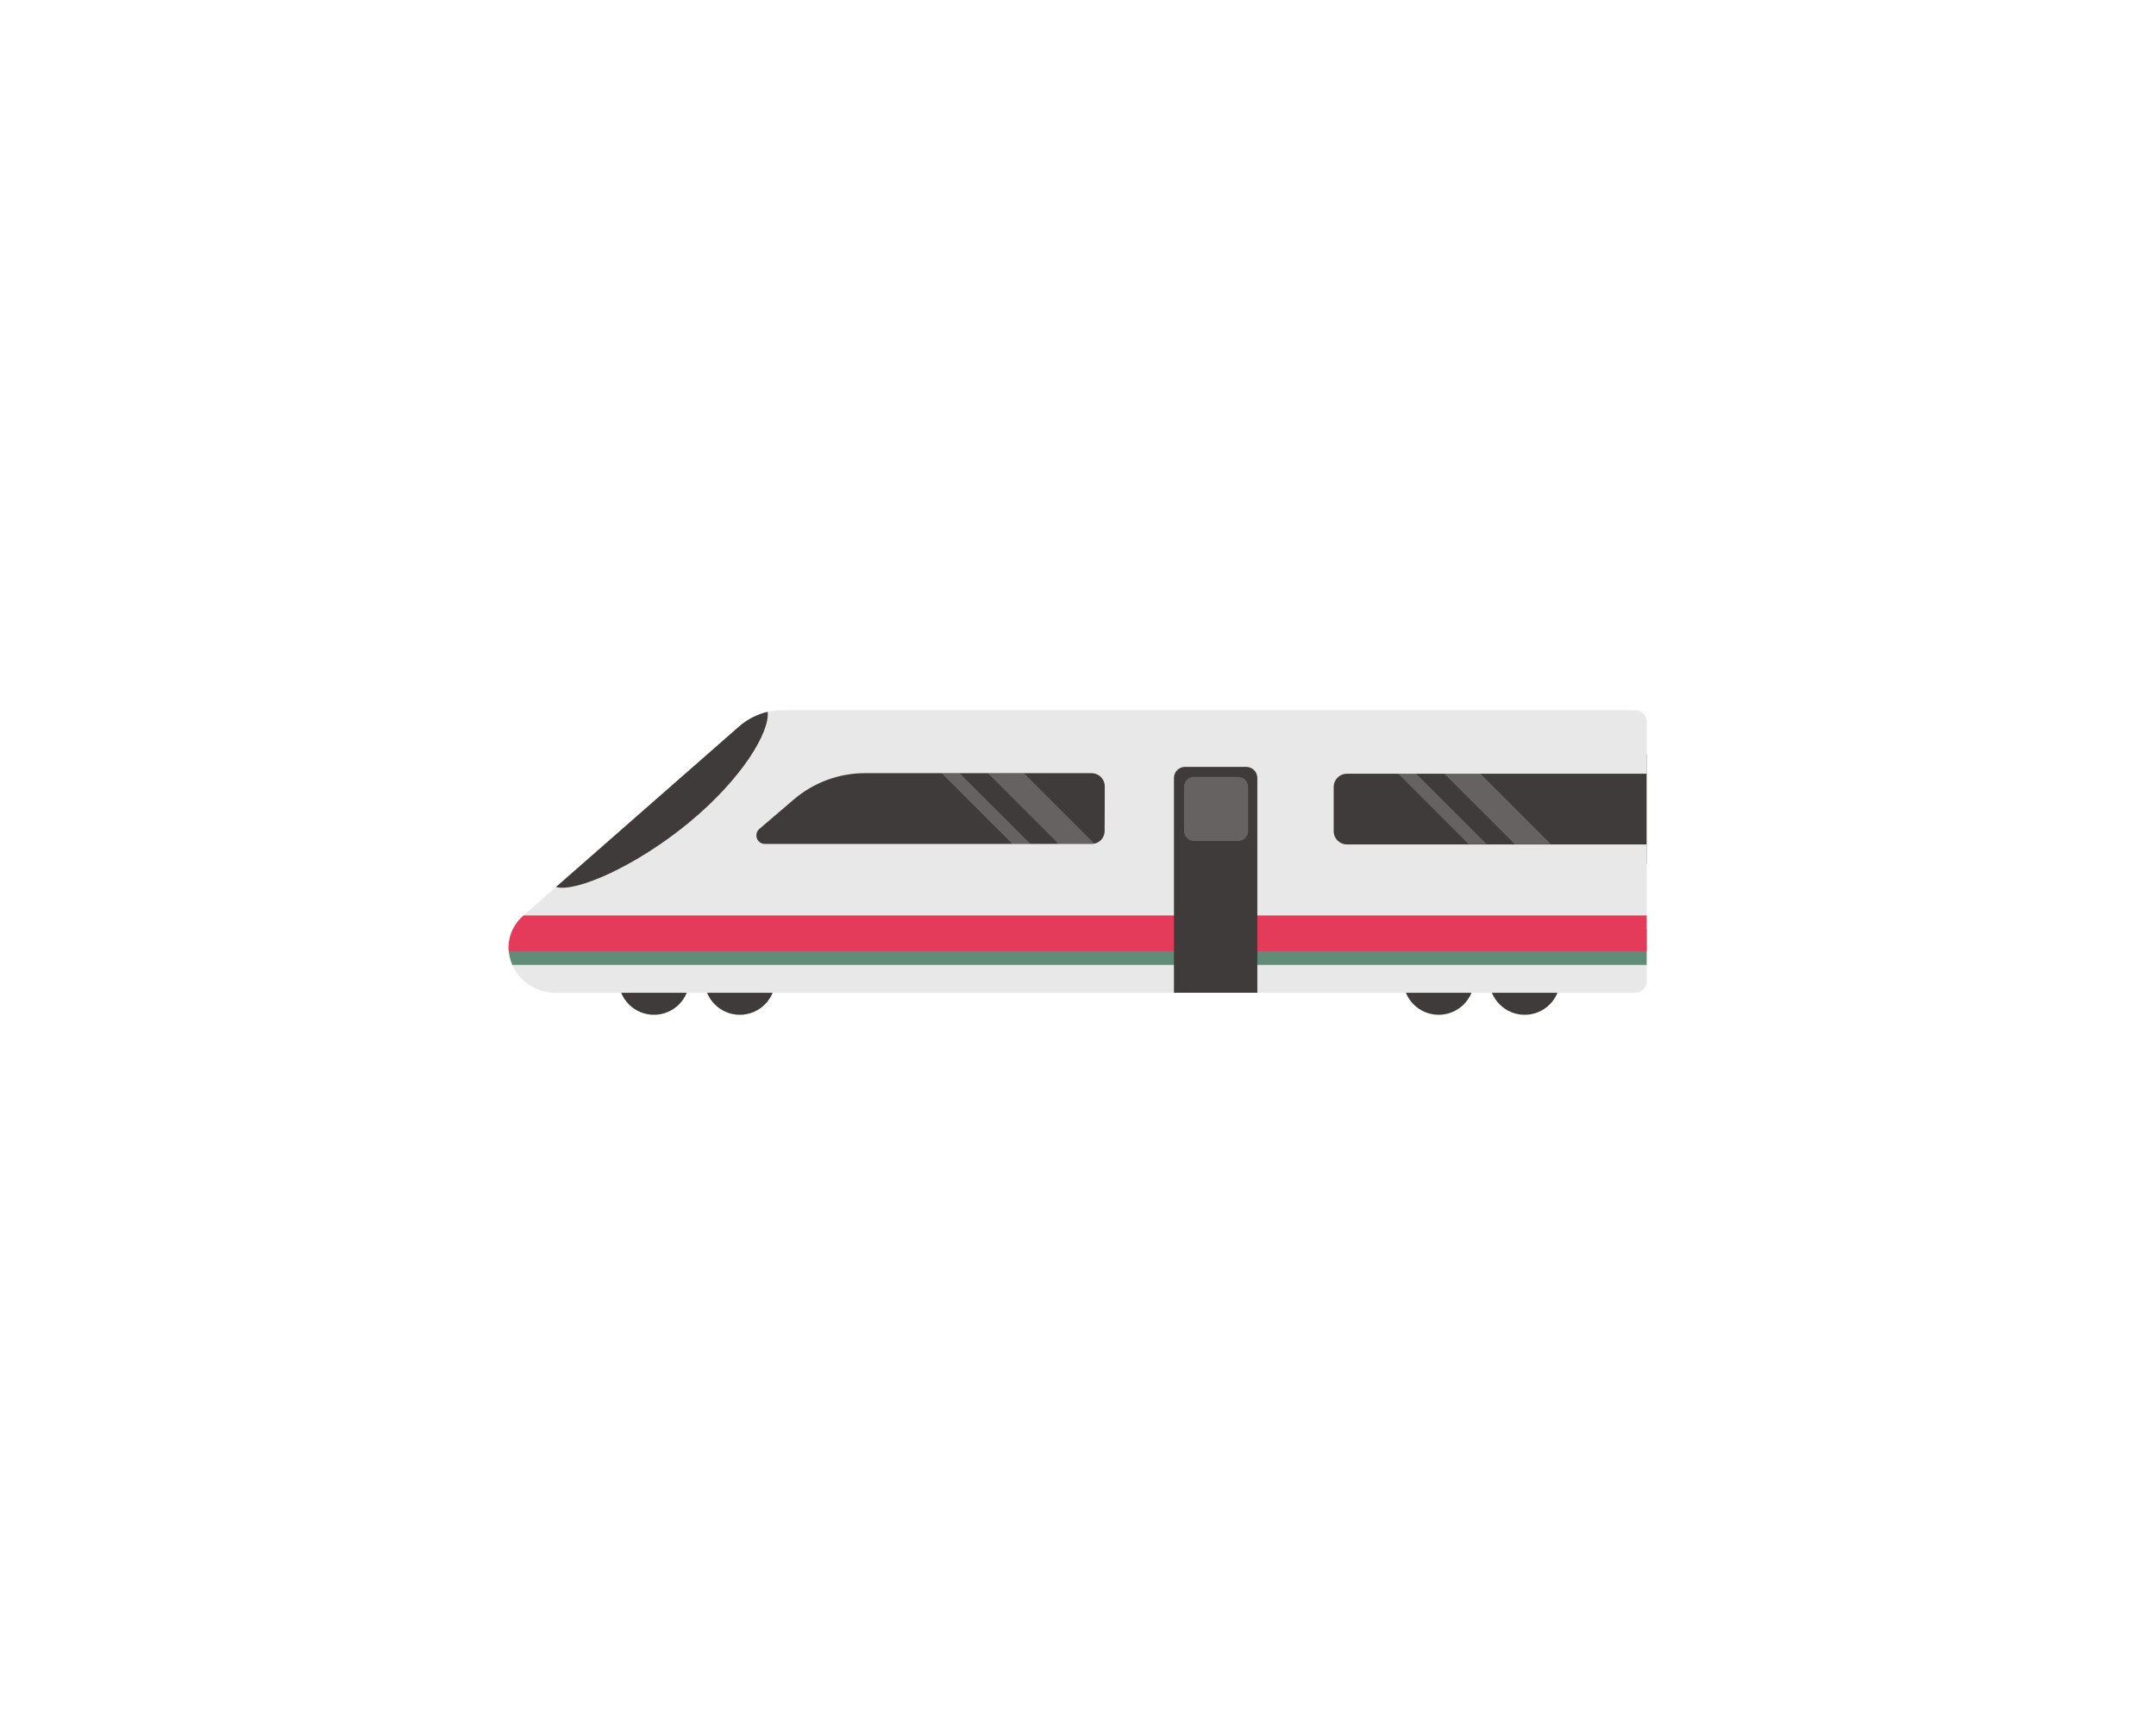
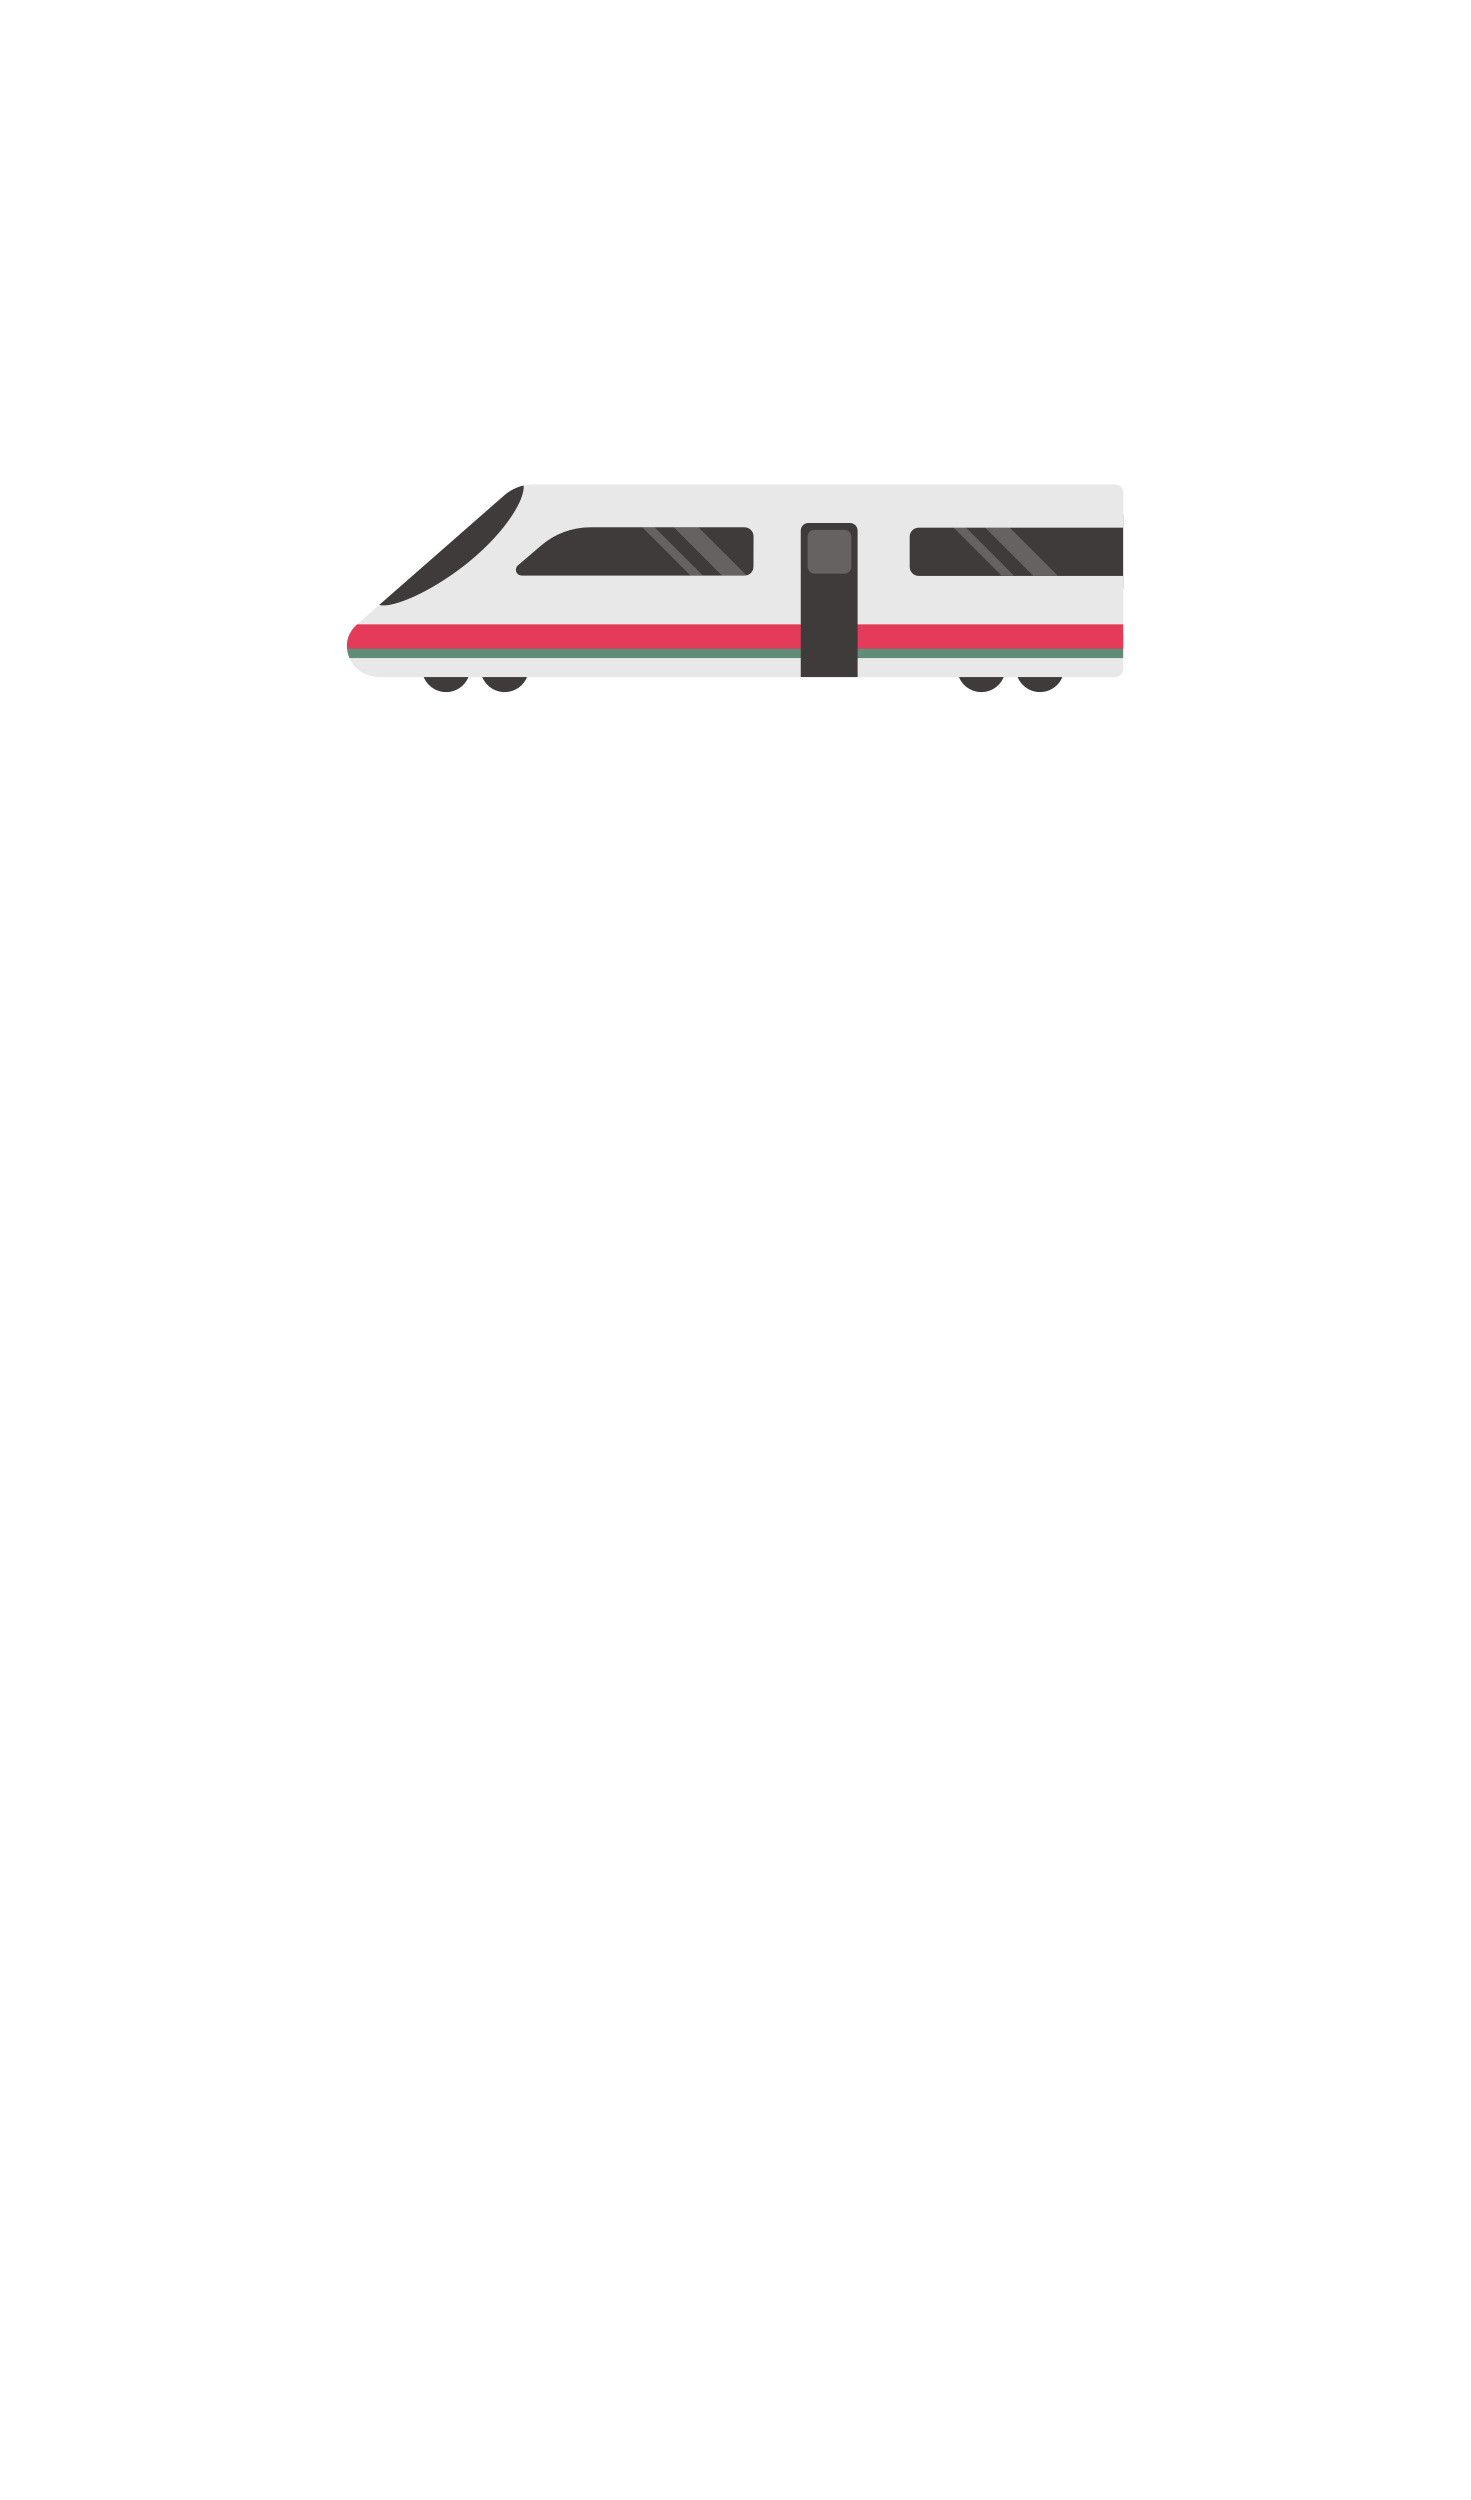
- <svg xmlns="http://www.w3.org/2000/svg" id="e1rorgsdw3c81" viewBox="0 0 1000 800" shape-rendering="geometricPrecision" text-rendering="geometricPrecision">
+ <svg xmlns="http://www.w3.org/2000/svg" id="e1rorgsdw3c81" viewBox="0 0 1000 1700" shape-rendering="geometricPrecision" text-rendering="geometricPrecision">
  <g id="e1rorgsdw3c82">
    <g id="e1rorgsdw3c83">
      <circle id="e1rorgsdw3c84" r="16.43" transform="matrix(1 0 0 1 303.327 454.2011)" fill="rgb(64,59,59)" stroke="none" stroke-width="1" />
      <circle id="e1rorgsdw3c85" r="16.43" transform="matrix(1 0 0 1 343.157 454.2011)" fill="rgb(64,59,59)" stroke="none" stroke-width="1" />
      <circle id="e1rorgsdw3c86" r="16.43" transform="matrix(1 0 0 1 667.297 454.2011)" fill="rgb(64,59,59)" stroke="none" stroke-width="1" />
      <circle id="e1rorgsdw3c87" r="16.43" transform="matrix(1 0 0 1 707.187 454.2011)" fill="rgb(64,59,59)" stroke="none" stroke-width="1" />
      <g id="e1rorgsdw3c88">
        <rect id="e1rorgsdw3c89" width="413.29" height="50.46" rx="0" ry="0" transform="matrix(1 0 0 1 350.467 349.9361)" fill="rgb(64,59,59)" stroke="none" stroke-width="1" />
        <g id="e1rorgsdw3c810" transform="matrix(1 0 0 1 -300 0)">
          <path id="e1rorgsdw3c811" style="isolation:isolate" d="M2109.79,219.25L2093,219.25L2125.85,252.1L2141.07,252.1C2141.544,252.107,2142.015,252.043,2142.47,251.91Z" transform="matrix(1 0 0 1 -1634.823 139.3511)" opacity="0" fill="rgb(255,255,255)" stroke="none" stroke-width="1" />
          <path id="e1rorgsdw3c812" style="isolation:isolate" d="M2079.94,219.25L2071.57,219.25L2104.36,252L2112.73,252Z" transform="matrix(1 0 0 1 -1634.823 139.3511)" opacity="0" fill="rgb(255,255,255)" stroke="none" stroke-width="1" />
        </g>
        <g id="e1rorgsdw3c813">
          <path id="e1rorgsdw3c814" style="isolation:isolate" d="M2109.79,219.25L2093,219.25L2125.85,252.1L2141.07,252.1C2141.544,252.107,2142.015,252.043,2142.47,251.91Z" transform="matrix(1 0 0 1 -1634.823 139.3511)" opacity="0.2" fill="rgb(255,255,255)" stroke="none" stroke-width="1" />
          <path id="e1rorgsdw3c815" style="isolation:isolate" d="M2079.94,219.25L2071.57,219.25L2104.36,252L2112.73,252Z" transform="matrix(1 0 0 1 -1634.823 139.3511)" opacity="0.2" fill="rgb(255,255,255)" stroke="none" stroke-width="1" />
        </g>
        <g id="e1rorgsdw3c816" transform="matrix(1 0 0 1 -384.4969 0)">
          <path id="e1rorgsdw3c817" style="isolation:isolate" d="M2291.51,219.29L2283.14,219.29L2315.93,252.08L2324.3,252.08Z" transform="matrix(1 0 0 1 -1634.823 139.3511)" opacity="0" fill="rgb(255,255,255)" stroke="none" stroke-width="1" />
          <path id="e1rorgsdw3c818" style="isolation:isolate" d="M2321.3,219.29L2304.55,219.29L2337.41,252.14L2352.62,252.14C2353.084,252.16,2353.549,252.113,2354,252Z" transform="matrix(1 0 0 1 -1634.823 139.3511)" opacity="0" fill="rgb(255,255,255)" stroke="none" stroke-width="1" />
        </g>
        <g id="e1rorgsdw3c819">
          <path id="e1rorgsdw3c820" style="isolation:isolate" d="M2291.51,219.29L2283.14,219.29L2315.93,252.08L2324.3,252.08Z" transform="matrix(1 0 0 1 -1634.823 139.3511)" opacity="0.2" fill="rgb(255,255,255)" stroke="none" stroke-width="1" />
          <path id="e1rorgsdw3c821" style="isolation:isolate" d="M2321.3,219.29L2304.55,219.29L2337.41,252.14L2352.62,252.14C2353.084,252.16,2353.549,252.113,2354,252Z" transform="matrix(1 0 0 1 -1634.823 139.3511)" opacity="0.2" fill="rgb(255,255,255)" stroke="none" stroke-width="1" />
        </g>
        <path id="e1rorgsdw3c822" d="M2259.55,252.27C2256.163,252.27,2253.416,249.527,2253.41,246.14L2253.41,225.62C2253.41,222.229,2256.159,219.48,2259.55,219.48L2398.64,219.48L2398.64,195.26C2398.547,192.28,2396.061,189.936,2393.08,190.02L1997.85,190.02C1990.457,190.002,1983.307,192.659,1977.72,197.5L1877.81,285.07C1863.17,297.92,1872.81,321.07,1892.9,321.07L2393.08,321.07C2396.028,321.128,2398.489,318.835,2398.64,315.89L2398.64,252.27ZM2147.18,245.9C2147.218,247.515,2146.602,249.078,2145.473,250.233C2144.344,251.389,2142.796,252.04,2141.18,252.04L1989.55,252.04C1988.509,252.037,1987.511,251.62,1986.778,250.881C1986.044,250.142,1985.635,249.141,1985.64,248.1C1985.624,246.947,1986.122,245.848,1987,245.1L2003,231.42C2012.232,223.54,2023.972,219.21,2036.11,219.21L2141.11,219.21C2142.736,219.21,2144.295,219.856,2145.445,221.005C2146.594,222.155,2147.24,223.714,2147.24,225.34Z" transform="matrix(1 0 0 1 -1634.823 139.3511)" fill="rgb(232,232,232)" stroke="none" stroke-width="1" />
        <path id="e1rorgsdw3c823" d="M1892.71,272C1901.71,274.68,1929.84,262.41,1954.45,242.08C1979.06,221.75,1991.91,200.15,1990.89,190.75C1986.023,191.898,1981.505,194.203,1977.72,197.47Z" transform="matrix(1 0 0 1 -1634.823 139.3511)" fill="rgb(64,59,59)" stroke="none" stroke-width="1" />
        <path id="e1rorgsdw3c824" d="M1872.44,308.14L2398.58,308.14L2398.58,291.59L1872.76,291.59C1870.198,296.785,1870.081,302.85,1872.44,308.14Z" transform="matrix(1 0 0 1 -1634.823 139.3511)" fill="rgb(97,140,119)" stroke="none" stroke-width="1" />
        <path id="e1rorgsdw3c825" d="M2398.58,285.2L1877.68,285.2C1872.839,289.277,1870.269,295.442,1870.78,301.75L2398.58,301.75Z" transform="matrix(1 0 0 1 -1634.823 139.3511)" fill="rgb(229,59,91)" stroke="none" stroke-width="1" />
        <path id="e1rorgsdw3c826" d="M2218,321.06L2218,221.42C2217.983,218.574,2215.666,216.279,2212.82,216.29L2184.46,216.29C2181.614,216.307,2179.319,218.624,2179.33,221.47L2179.33,321.06Z" transform="matrix(1 0 0 1 -1634.823 139.3511)" fill="rgb(64,59,59)" stroke="none" stroke-width="1" />
        <path id="e1rorgsdw3c827" style="isolation:isolate" d="M2184,246.08L2184,225.52C2184.011,222.989,2186.069,220.944,2188.6,220.95L2209.15,220.95C2210.367,220.955,2211.533,221.444,2212.39,222.309C2213.247,223.173,2213.725,224.343,2213.72,225.56L2213.72,246.11C2213.709,248.641,2211.651,250.686,2209.12,250.68L2188.6,250.68C2186.075,250.642,2184.038,248.605,2184,246.08Z" transform="matrix(1 0 0 1 -1634.823 139.3511)" opacity="0.2" fill="rgb(255,255,255)" stroke="none" stroke-width="1" />
      </g>
    </g>
  </g>
</svg>
